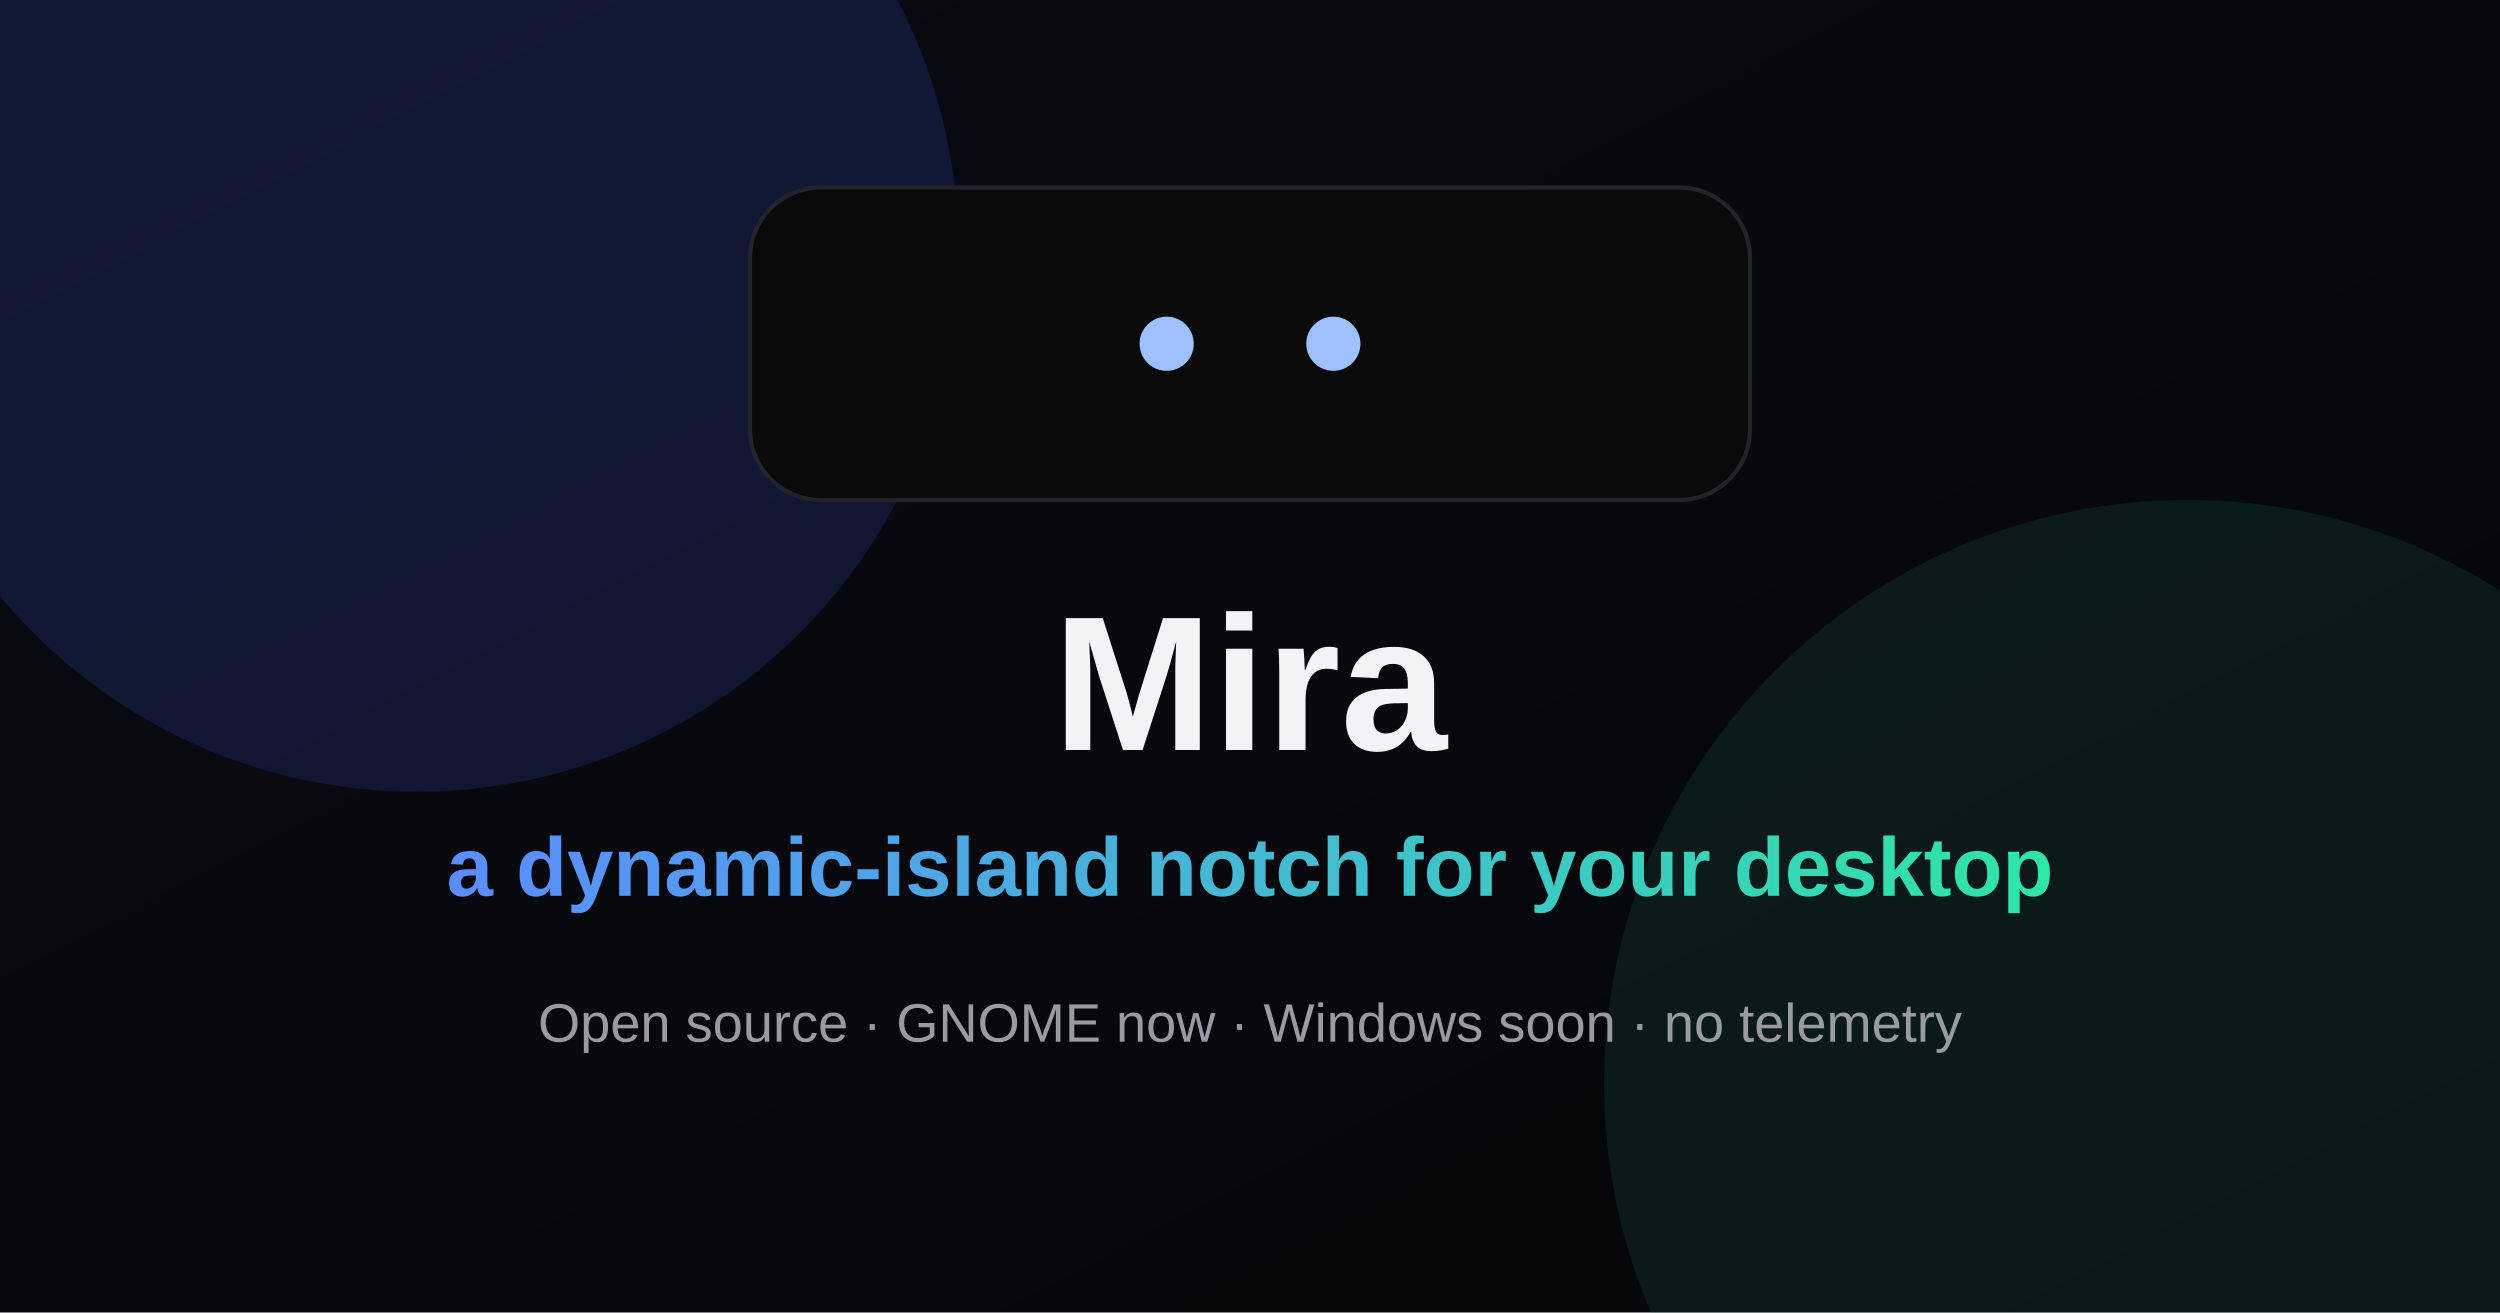
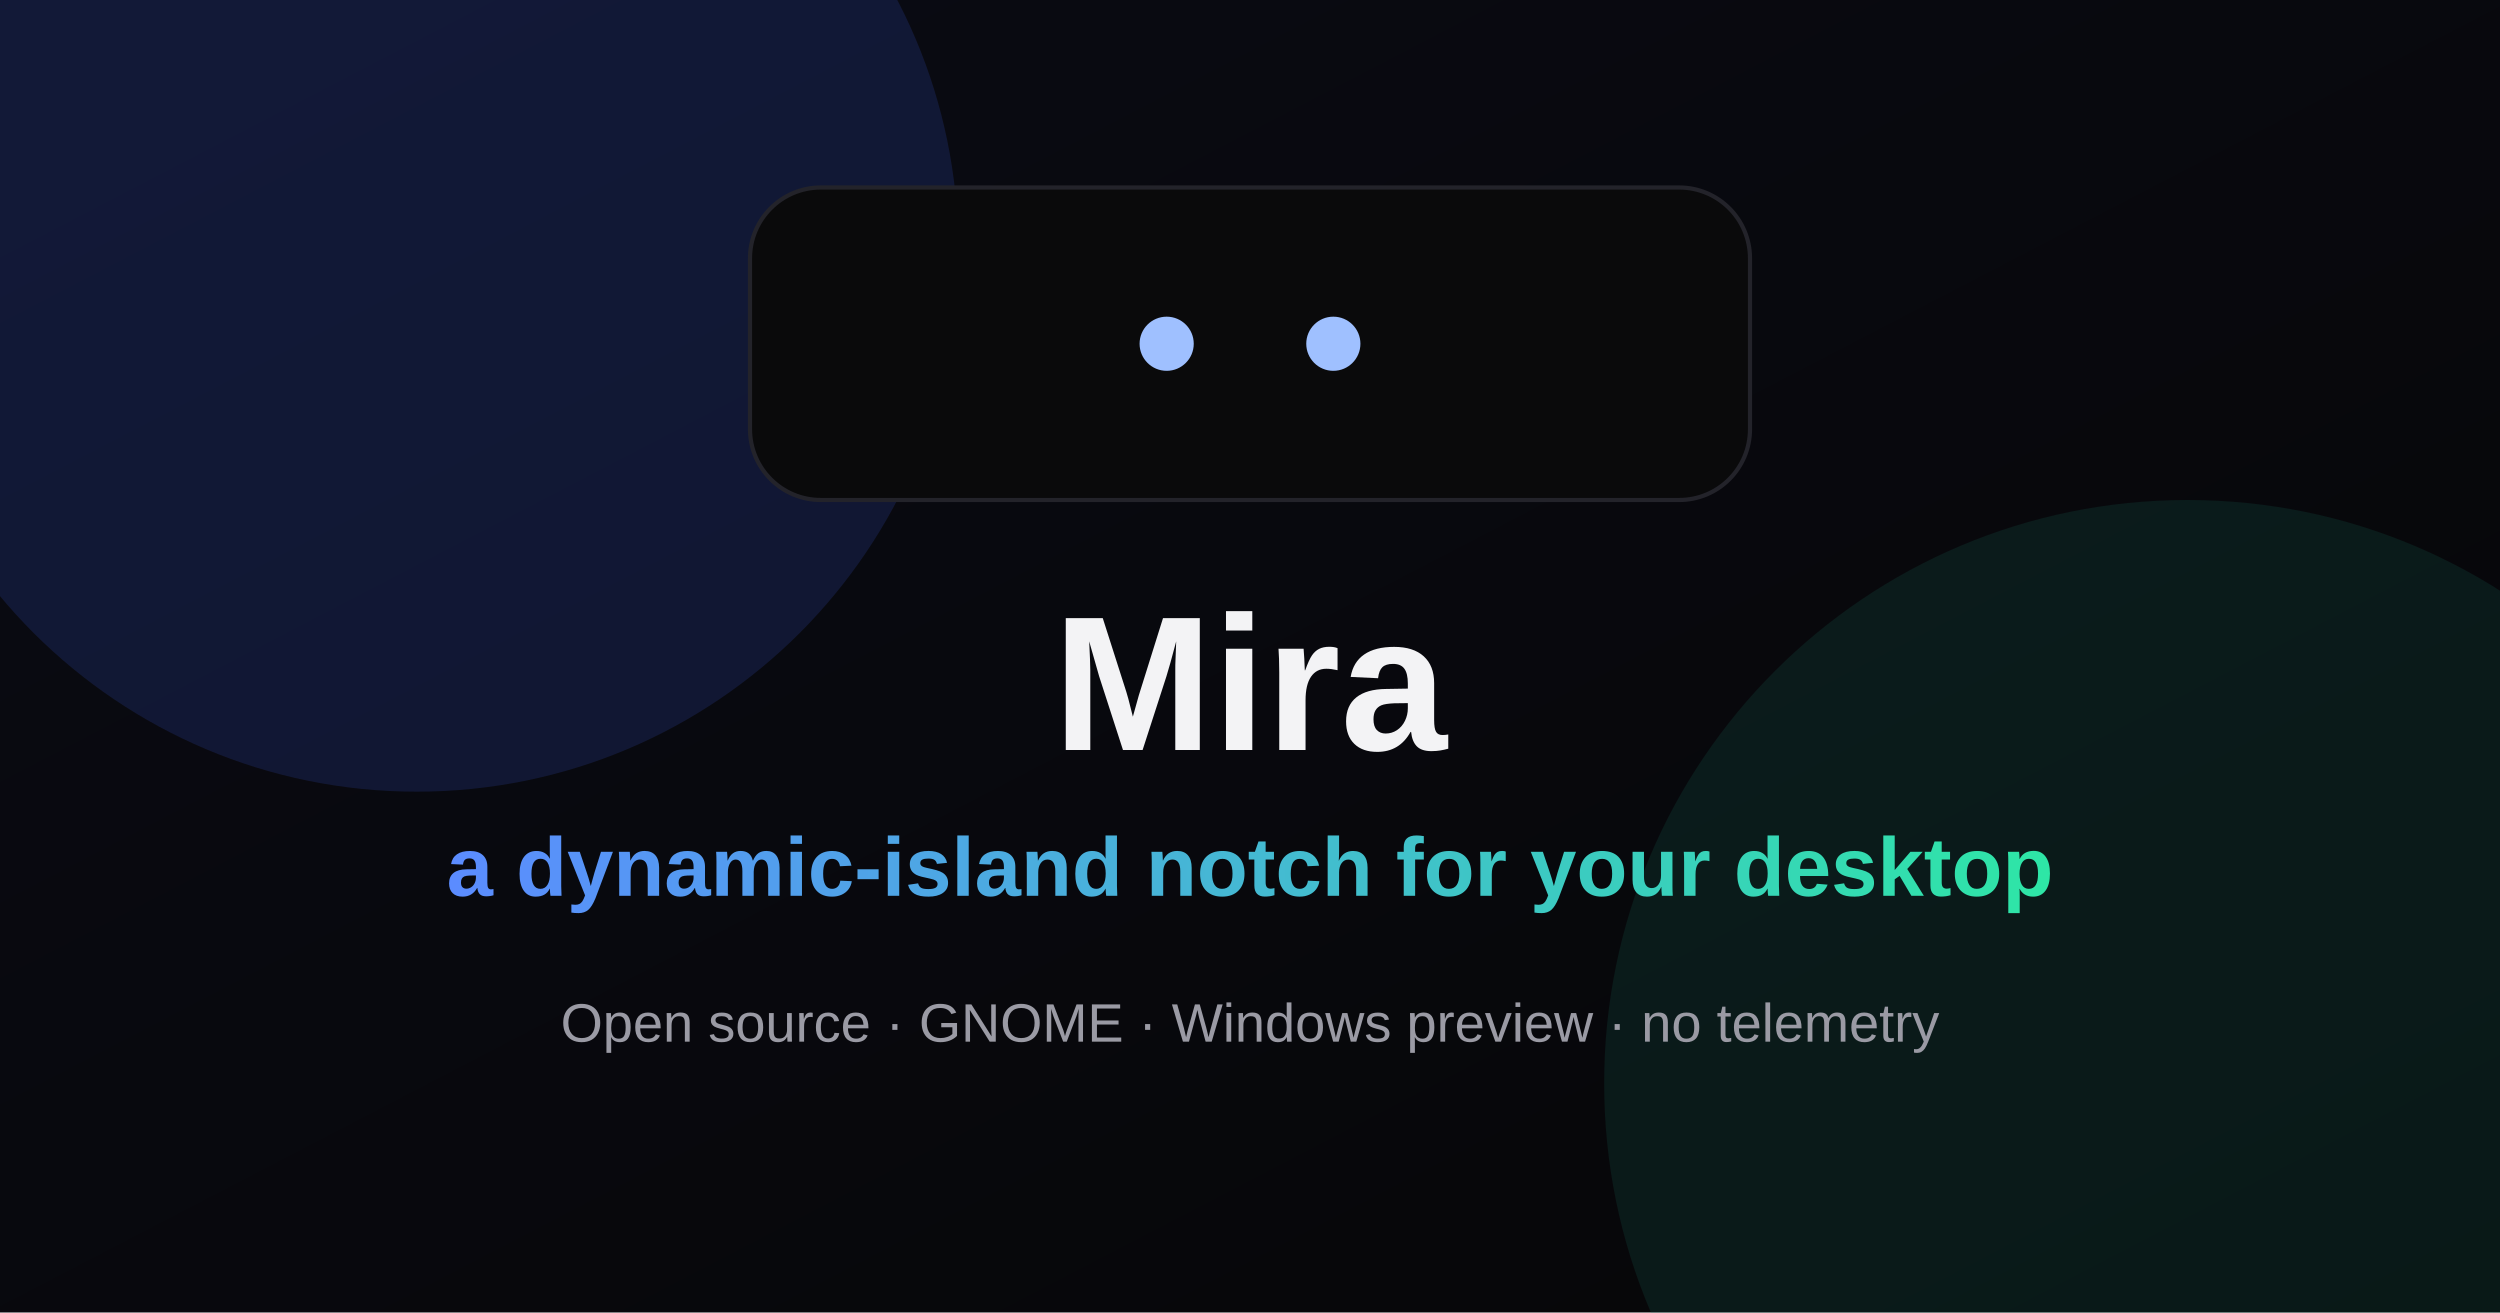
<svg xmlns="http://www.w3.org/2000/svg" viewBox="0 0 1200 630">
  <defs>
    <linearGradient id="bg" x1="0" y1="0" x2="1" y2="1">
      <stop offset="0" stop-color="#0a0b14" />
      <stop offset="1" stop-color="#060607" />
    </linearGradient>
    <linearGradient id="g" x1="0" y1="0" x2="1" y2="0">
      <stop offset="0" stop-color="#5b8cff" />
      <stop offset="1" stop-color="#2ee6a6" />
    </linearGradient>
  </defs>
  <rect width="1200" height="630" fill="url(#bg)" />
  <circle cx="200" cy="120" r="260" fill="#3a57d8" opacity="0.18" />
  <circle cx="1050" cy="520" r="280" fill="#1a7f6b" opacity="0.16" />
  <rect x="360" y="90" width="480" height="150" rx="34" fill="#0a0a0b" stroke="#23232a" stroke-width="2" />
  <circle cx="560" cy="165" r="13" fill="#9fc0ff" />
  <circle cx="640" cy="165" r="13" fill="#9fc0ff" />
  <text x="600" y="360" fill="#f3f3f5" font-family="Space Grotesk, Arial, sans-serif" font-size="92" font-weight="700" text-anchor="middle">Mira</text>
  <text x="600" y="430" fill="url(#g)" font-family="Space Grotesk, Arial, sans-serif" font-size="40" font-weight="600" text-anchor="middle">a dynamic-island notch for your desktop</text>
-   <text x="600" y="500" fill="#9a9aa4" font-family="Arial, sans-serif" font-size="26" text-anchor="middle">Open source · GNOME now · Windows soon · no telemetry</text>
+   <text x="600" y="500" fill="#9a9aa4" font-family="Arial, sans-serif" font-size="26" text-anchor="middle">Open source · GNOME · Windows preview · no telemetry</text>
</svg>
